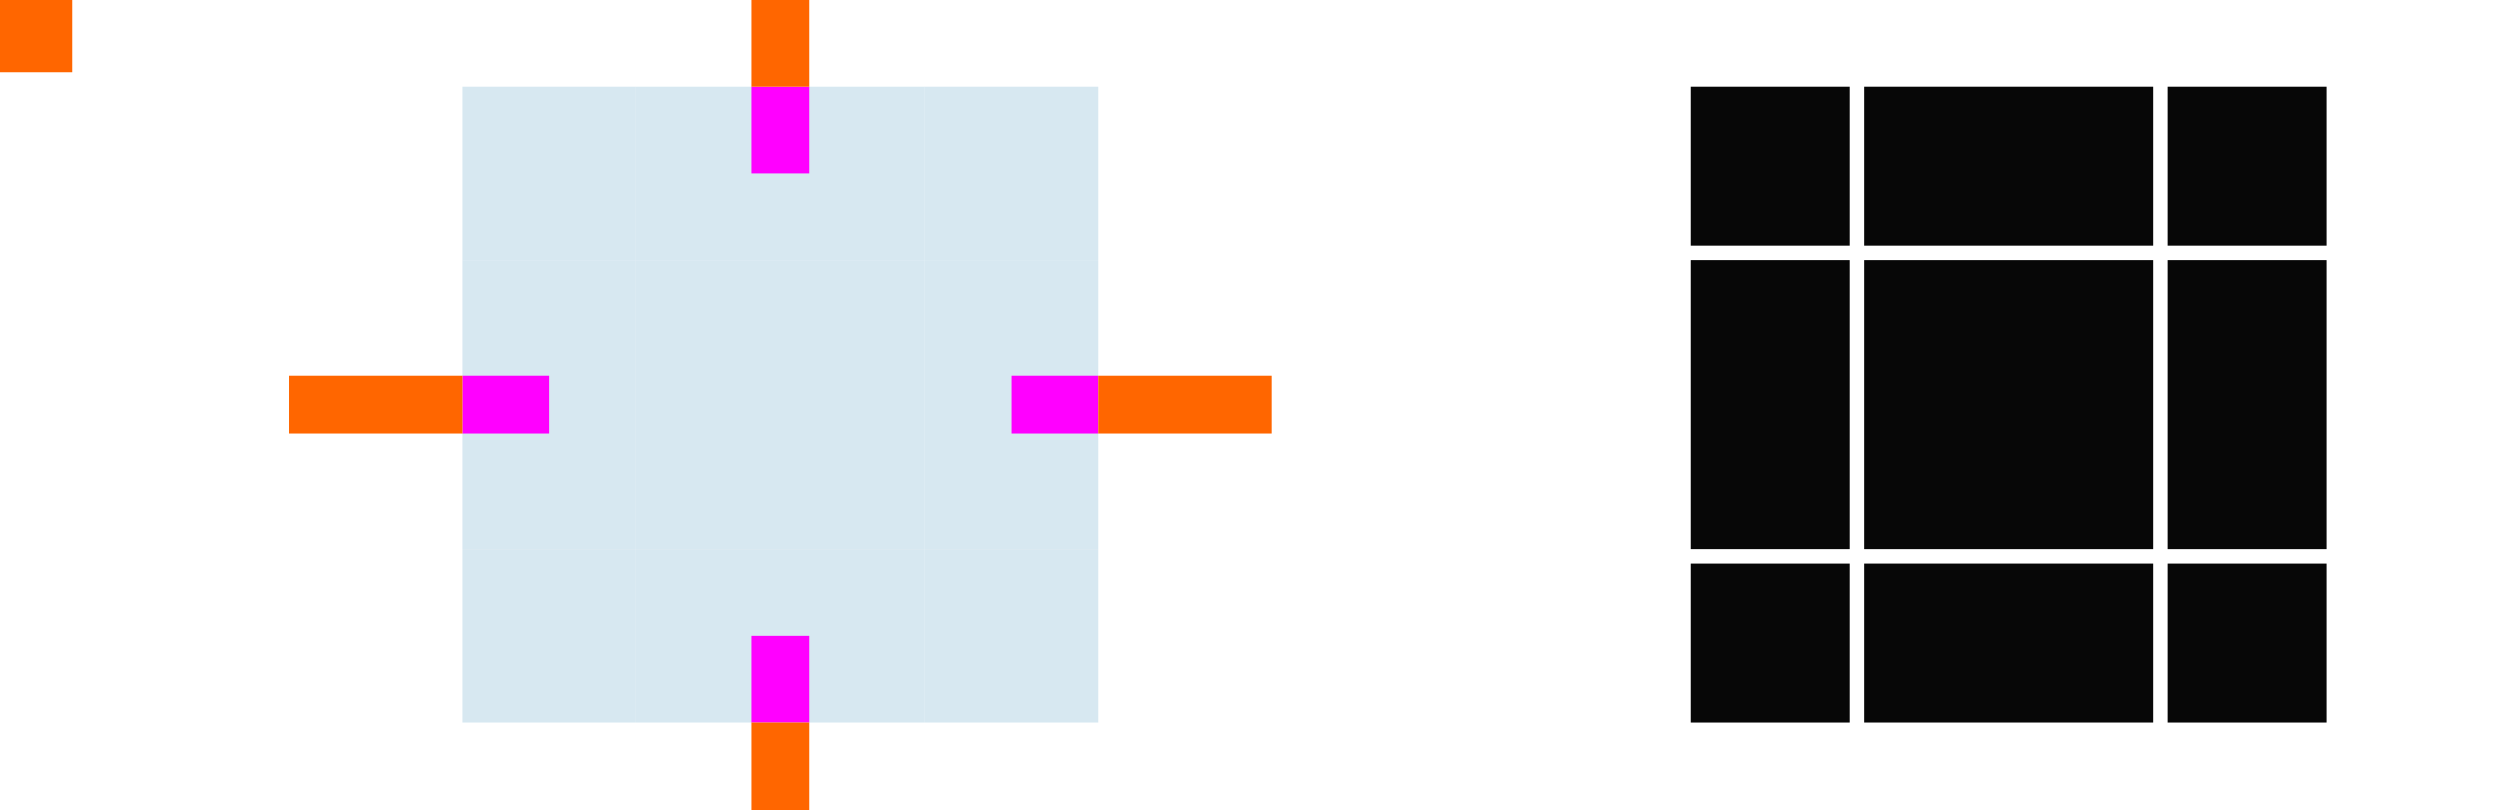
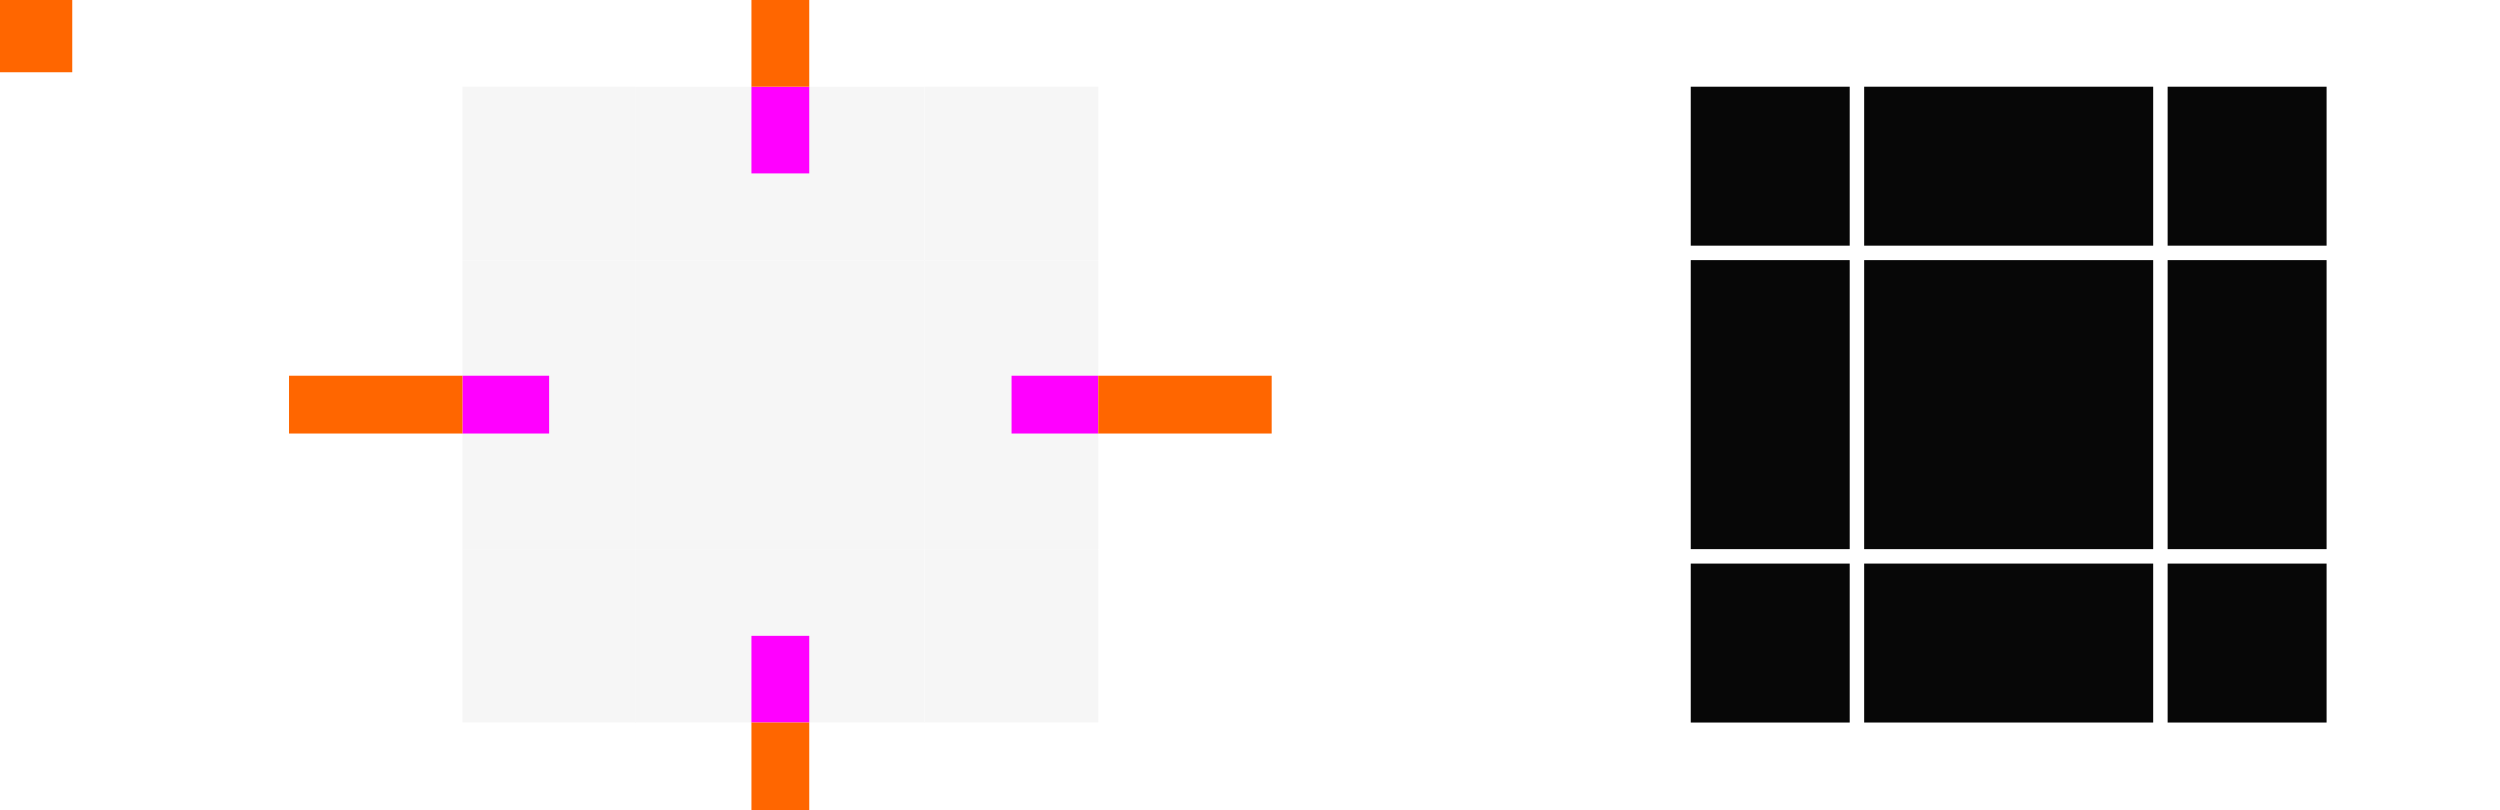
<svg xmlns="http://www.w3.org/2000/svg" xmlns:xlink="http://www.w3.org/1999/xlink" width="173" height="56" version="1.1" viewBox="0 0 173 56" id="svg202">
  <style id="current-color-scheme" type="text/css">.ColorScheme-Text {
        color:#31363b;
        stop-color:#31363b;
      }
      .ColorScheme-Background {
        color:#eff0f1;
        stop-color:#eff0f1;
      }
      .ColorScheme-Highlight {
        color:#3daee9;
        stop-color:#3daee9;
      }
      .ColorScheme-ViewText {
        color:#31363b;
        stop-color:#31363b;
      }
      .ColorScheme-ViewBackground {
        color:#fcfcfc;
        stop-color:#fcfcfc;
      }
      .ColorScheme-ViewHover {
        color:#93cee9;
        stop-color:#93cee9;
      }
      .ColorScheme-ViewFocus{
        color:#3daee9;
        stop-color:#3daee9;
      }
      .ColorScheme-ButtonText {
        color:#31363b;
        stop-color:#31363b;
      }
      .ColorScheme-ButtonBackground {
        color:#eff0f1;
        stop-color:#eff0f1;
      }
      .ColorScheme-ButtonHover {
        color:#93cee9;
        stop-color:#93cee9;
      }
      .ColorScheme-ButtonFocus{
        color:#3daee9;
        stop-color:#3daee9;
      }</style>
  <defs id="defs26">
    <linearGradient id="a">
      <stop stop-opacity=".667" offset="0" id="stop3" />
      <stop stop-opacity="0" offset="1" id="stop5" />
    </linearGradient>
    <linearGradient id="q" x1="-912.36" x2="-906.36" y1="-35" y2="-35" gradientUnits="userSpaceOnUse" xlink:href="#a" />
    <linearGradient id="p" x1="15" x2="9" y1="12" y2="12" gradientUnits="userSpaceOnUse" xlink:href="#a" />
    <radialGradient id="e" cx="22.2" cy="913.97" r="6" gradientTransform="rotate(-90.00001,-405.39,435.59)" gradientUnits="userSpaceOnUse" xlink:href="#a" />
    <linearGradient id="o" x1="19" x2="19" y1="8" y2="2" gradientTransform="translate(58)" gradientUnits="userSpaceOnUse" xlink:href="#a" />
    <linearGradient id="n" x1="55" x2="61" y1="12" y2="12" gradientUnits="userSpaceOnUse" xlink:href="#a" />
    <radialGradient id="d" cx="53.893" cy="911.76" r="6" gradientTransform="translate(59.107,-903.77)" gradientUnits="userSpaceOnUse" xlink:href="#a" />
    <linearGradient id="m" x1="51" x2="51" y1="8" y2="2" gradientTransform="translate(58)" gradientUnits="userSpaceOnUse" xlink:href="#a" />
    <linearGradient id="l" x1="952.36" x2="958.36" y1="-35" y2="-35" gradientUnits="userSpaceOnUse" xlink:href="#a" />
    <linearGradient id="k" x1="19" x2="19" y1="48" y2="54" gradientTransform="translate(58)" gradientUnits="userSpaceOnUse" xlink:href="#a" />
    <radialGradient id="c" cx="7.643" cy="950.36" r="6" gradientTransform="rotate(-179.9999,40.3209,499.18)" gradientUnits="userSpaceOnUse" xlink:href="#a" />
    <linearGradient id="j" x1="15" x2="9" y1="44" y2="44" gradientUnits="userSpaceOnUse" xlink:href="#a" />
    <linearGradient id="i" x1="51" x2="51" y1="48" y2="54" gradientTransform="translate(58)" gradientUnits="userSpaceOnUse" xlink:href="#a" />
    <radialGradient id="b" cx="54.25" cy="945.11" r="6" gradientTransform="matrix(2.1666e-7,1,-0.99999,2.1665e-7,1058.1,-6.2502)" gradientUnits="userSpaceOnUse" xlink:href="#a" />
    <linearGradient id="h" x1="55" x2="61" y1="44" y2="44" gradientUnits="userSpaceOnUse" xlink:href="#a" />
    <linearGradient id="g" x1="-15" x2="-9" y1="932.36" y2="932.36" gradientUnits="userSpaceOnUse" xlink:href="#a" />
    <linearGradient id="f" x1="55" x2="61" y1="932.36" y2="932.36" gradientUnits="userSpaceOnUse" xlink:href="#a" />
    <style type="text/css" id="style24">.ColorScheme-Text {
        color:#31363b;
      }
      .ColorScheme-Background {
        color:#eff0f1;
      }
      .ColorScheme-Highlight {
        color:#3daee9;
      }
      .ColorScheme-ViewText {
        color:#31363b;
      }
      .ColorScheme-ViewBackground {
        color:#fcfcfc;
      }
      .ColorScheme-ViewHover {
        color:#93cee9;
      }
      .ColorScheme-ViewFocus{
        color:#3daee9;
      }
      .ColorScheme-ButtonText {
        color:#31363b;
      }
      .ColorScheme-ButtonBackground {
        color:#eff0f1;
      }
      .ColorScheme-ButtonHover {
        color:#93cee9;
      }
      .ColorScheme-ButtonFocus{
        color:#3daee9;
      }</style>
    <radialGradient xlink:href="#linearGradient4270" id="radialGradient1031" gradientUnits="userSpaceOnUse" gradientTransform="matrix(-1.8522317e-5,-3.666662,2.999999,-1.5154638e-5,-39.99854,1232.695)" cx="77" cy="12" fx="77" fy="12" r="6" />
    <linearGradient id="linearGradient4270">
      <stop id="stop4272" offset="0" style="stop-color:#000000;stop-opacity:0.667" />
      <stop id="stop4274" offset="1" style="stop-color:#000000;stop-opacity:0;" />
    </linearGradient>
    <radialGradient xlink:href="#linearGradient4270" id="radialGradient1025" gradientUnits="userSpaceOnUse" gradientTransform="matrix(-1.8522317e-5,-3.666662,2.999999,-1.5154638e-5,-39.99854,1232.695)" cx="77" cy="12" fx="77" fy="12" r="6" />
    <radialGradient xlink:href="#linearGradient4270" id="radialGradient1019" gradientUnits="userSpaceOnUse" gradientTransform="matrix(-1.8522317e-5,-3.666662,2.999999,-1.5154638e-5,-39.99854,1232.695)" cx="77" cy="12" fx="77" fy="12" r="6" />
    <linearGradient xlink:href="#linearGradient4270" id="linearGradient4950" gradientUnits="userSpaceOnUse" x1="51" y1="932.362" x2="60" y2="932.362" />
    <linearGradient xlink:href="#linearGradient4270" id="linearGradient4948" gradientUnits="userSpaceOnUse" x1="-19" y1="932.362" x2="-10" y2="932.362" />
    <linearGradient xlink:href="#linearGradient4270" id="linearGradient4934" gradientUnits="userSpaceOnUse" x1="948.362" y1="-35" x2="959.362" y2="-35" />
    <radialGradient xlink:href="#linearGradient4270" id="radialGradient994" gradientUnits="userSpaceOnUse" gradientTransform="matrix(-1.8522317e-5,-3.666662,2.999999,-1.5154638e-5,-39.99854,1232.695)" cx="77" cy="12" fx="77" fy="12" r="6" />
    <linearGradient xlink:href="#linearGradient4270" id="linearGradient4920" gradientUnits="userSpaceOnUse" x1="-916.362" y1="-35" x2="-905.362" y2="-35" gradientTransform="matrix(1.500003,0,0,1,458.1841,0)" />
  </defs>
  <g id="shadow-topleft" transform="translate(48.00003,-932.3622)" style="opacity:0">
    <path style="opacity:0.9;fill:url(#radialGradient994);fill-opacity:1;fill-rule:evenodd;stroke:none;stroke-width:2px;stroke-linecap:butt;stroke-linejoin:miter;stroke-opacity:1" d="m -28,926.362 v 24 h 12 c 0,-6.648 5.352,-12 12,-12 v -12 z" id="path4828" />
  </g>
  <rect style="fill:#ff6600" x="0" height="5" width="5" y="-1.4648437e-05" id="hint-tile-center" />
  <g id="top" transform="matrix(0.6250009,0,0,1.999996,32.12496,-1814.721)">
-     <rect y="-51" x="-916.362" height="32" width="6" id="rect4152" style="color:#eff0f1;opacity:0.85;fill:#d0e4ee;fill-opacity:1;stroke:none" transform="matrix(0,-1,-1,0,0,0)" class="ColorScheme-Background" />
+     <rect y="-51" x="-916.362" height="32" width="6" id="rect4152" style="color:#eff0f1;opacity:0.85;fill:#f5f5f5;fill-opacity:1;stroke:none" transform="matrix(0,-1,-1,0,0,0)" class="ColorScheme-Background" />
  </g>
  <g id="topleft" transform="translate(19,-904.3622)">
-     <path id="rect4159" style="opacity:0.85;fill:#d0e4ee;fill-opacity:1;stroke:none;stroke-width:2" d="M 32 6 L 32 12 L 32 18 L 44 18 L 44 6 L 38 6 L 32 6 z " transform="translate(-19,904.3622)" />
+     <path id="rect4159" style="opacity:0.85;fill:#f5f5f5;fill-opacity:1;stroke:none;stroke-width:2" d="M 32 6 L 32 12 L 32 18 L 44 18 L 44 6 L 38 6 L 32 6 z " transform="translate(-19,904.3622)" />
  </g>
  <g id="bottom" transform="matrix(0.6250009,0,0,2.000004,32.12496,-1858.728)">
-     <rect transform="rotate(90)" style="color:#eff0f1;opacity:0.85;fill:#d0e4ee;fill-opacity:1;stroke:none" id="rect4148" width="6" height="32" x="948.362" y="-51" class="ColorScheme-Background" />
+     <rect transform="rotate(90)" style="color:#eff0f1;opacity:0.85;fill:#f5f5f5;fill-opacity:1;stroke:none" id="rect4148" width="6" height="32" x="948.362" y="-51" class="ColorScheme-Background" />
  </g>
  <g id="left" transform="matrix(1.999999,0,0,0.6249986,6.000003,-554.725)">
-     <rect transform="scale(-1,1)" style="color:#eff0f1;opacity:0.85;fill:#d0e4ee;fill-opacity:1;stroke:none" id="rect4144" width="6" height="32" x="-19" y="916.362" class="ColorScheme-Background" />
+     <rect transform="scale(-1,1)" style="color:#eff0f1;opacity:0.85;fill:#f5f5f5;fill-opacity:1;stroke:none" id="rect4144" width="6" height="32" x="-19" y="916.362" class="ColorScheme-Background" />
  </g>
  <g id="right" transform="matrix(1.999998,0,0,0.6249986,-37.99984,-554.725)">
-     <rect y="916.362" x="51" height="32" width="6" id="rect4140" style="color:#eff0f1;opacity:0.85;fill:#d0e4ee;fill-opacity:1;stroke:none" class="ColorScheme-Background" />
+     <rect y="916.362" x="51" height="32" width="6" id="rect4140" style="color:#eff0f1;opacity:0.85;fill:#f5f5f5;fill-opacity:1;stroke:none" class="ColorScheme-Background" />
  </g>
-   <rect class="ColorScheme-Background" y="18" x="44" height="20" width="20" id="center" style="color:#eff0f1;opacity:0.85;fill:#d0e4ee;fill-opacity:1;stroke:none;stroke-width:0.625" />
+   <rect class="ColorScheme-Background" y="18" x="44" height="20" width="20" id="center" style="color:#eff0f1;opacity:0.85;fill:#f5f5f5;fill-opacity:1;stroke:none;stroke-width:0.625" />
  <rect style="fill:#ff00ff;fill-opacity:1;stroke:none;stroke-width:1" id="hint-top-margin" width="4" height="6" x="52" y="6" />
  <rect y="44" x="52" height="6" width="4" id="hint-bottom-margin" style="fill:#ff00ff;fill-opacity:1;stroke:none;stroke-width:1" />
  <rect y="-76" x="26" height="6" width="4" id="hint-right-margin" style="fill:#ff00ff;fill-opacity:1;stroke:none;stroke-width:1" transform="rotate(90)" />
  <rect style="fill:#ff00ff;fill-opacity:1;stroke:none;stroke-width:1" id="hint-left-margin" width="4" height="6" x="26" y="-38" transform="rotate(90)" />
  <g id="shadow-top" transform="matrix(0.625,0,0,1.333333,32.12501,-1203.816)" style="opacity:0">
    <rect transform="matrix(0,-1,-1,0,0,0)" style="opacity:1;fill:none;fill-opacity:1;stroke:none" id="rect4820" width="6" height="32" x="-916.362" y="-51" />
    <rect transform="matrix(0,-1,-1,0,0,0)" style="opacity:0.9;fill:url(#linearGradient4920);fill-opacity:1;stroke:none;stroke-width:1.225" id="rect4822" width="9" height="32" x="-907.362" y="-51" />
    <rect y="-51" x="-911.362" height="32" width="1" id="rect4824" style="opacity:1;fill:none;fill-opacity:1;stroke:none" transform="matrix(0,-1,-1,0,0,0)" />
  </g>
  <g id="shadow-bottom" transform="matrix(0.625,0,0,2,32.12501,-1858.724)" style="opacity:0">
    <rect y="-51" x="948.362" height="32" width="6" id="rect4856" style="opacity:1;fill:none;fill-opacity:1;stroke:none" transform="rotate(90)" />
    <rect y="-51" x="954.362" height="32" width="6" id="rect4858" style="opacity:0.9;fill:url(#linearGradient4934);fill-opacity:1;stroke:none" transform="rotate(90)" />
    <rect transform="rotate(90)" style="opacity:1;fill:none;fill-opacity:1;stroke:none" id="rect4860" width="1" height="32" x="953.362" y="-51" />
  </g>
  <g id="shadow-left" transform="matrix(2,0,0,0.6250013,5.999997,-554.7276)" style="opacity:0">
    <rect y="916.362" x="-19" height="32" width="6" id="rect4892" style="opacity:1;fill:none;fill-opacity:1;stroke:none" transform="scale(-1,1)" />
    <rect y="916.362" x="-13" height="32" width="6" id="rect4894" style="opacity:0.9;fill:url(#linearGradient4948);fill-opacity:1;stroke:none" transform="scale(-1,1)" />
    <rect transform="scale(-1,1)" style="opacity:1;fill:none;fill-opacity:1;stroke:none" id="rect4896" width="1" height="32" x="-14" y="916.362" />
  </g>
  <g id="shadow-right" transform="matrix(2,0,0,0.6250017,-37.99997,-554.7279)" style="opacity:0">
    <rect style="opacity:1;fill:none;fill-opacity:1;stroke:none" id="rect4900" width="6" height="32" x="51" y="916.362" />
    <rect style="opacity:0.9;fill:url(#linearGradient4950);fill-opacity:1;stroke:none" id="rect4902" width="6" height="32" x="57" y="916.362" />
    <rect y="916.362" x="56" height="32" width="1" id="rect4904" style="opacity:1;fill:none;fill-opacity:1;stroke:none" />
  </g>
  <rect y="-6" x="52" height="12" width="4" id="shadow-hint-top-margin" style="fill:#ff6600;fill-opacity:1;stroke:none;stroke-width:1.414" />
  <rect style="fill:#ff6600;fill-opacity:1;stroke:none;stroke-width:1.414" id="shadow-hint-bottom-margin" width="4" height="12" x="52" y="50" />
  <rect transform="rotate(90)" style="fill:#ff6600;fill-opacity:1;stroke:none;stroke-width:1.414" id="shadow-hint-right-margin" width="4" height="12" x="26" y="-88" />
  <rect transform="rotate(90)" y="-32" x="26" height="12" width="4" id="shadow-hint-left-margin" style="fill:#ff6600;fill-opacity:1;stroke:none;stroke-width:1.414" />
  <g id="mask-top" transform="matrix(0.6250002,0,0,0.9166668,117.125,-828.4988)">
    <rect transform="matrix(0,-1,-1,0,0,0)" style="opacity:0.97;fill:#000000;fill-opacity:1;stroke:none;stroke-width:1.549" id="rect4265" width="12" height="32" x="-922.362" y="-51" />
  </g>
  <g id="mask-topleft" transform="matrix(1.1,0,0,1.1,102.7,-995.3984)">
    <path id="path4277" style="opacity:0.97;fill:#000000;fill-opacity:1;stroke-width:2.2" d="M 117 6 L 117 13 L 117 17 L 128 17 L 128 6 L 124 6 L 117 6 z " transform="matrix(0.9090909,0,0,0.9090909,-93.36364,904.9076)" />
  </g>
  <g id="mask-bottom" transform="matrix(0.6250002,0,0,1.100002,117.125,-999.8009)">
    <rect y="-51" x="944.362" height="32" width="10" id="rect4291" style="opacity:0.97;fill:#000000;fill-opacity:1;stroke:none;stroke-width:1.414" transform="rotate(90)" />
  </g>
  <g id="mask-left" transform="matrix(0.9166666,0,0,1,105.0833,-904.3622)">
    <rect y="922.362" x="-25" height="20" width="12" id="rect4317" style="opacity:0.97;fill:#000000;fill-opacity:1;stroke:none;stroke-width:1.225" transform="scale(-1,1)" />
  </g>
  <g id="mask-right" transform="matrix(1.1,0,0,0.6250017,98.29999,-554.7279)">
    <rect style="opacity:0.97;fill:#000000;fill-opacity:1;stroke:none;stroke-width:1.414" id="rect4323" width="10" height="32" x="47" y="916.362" />
  </g>
  <rect style="opacity:0.97;fill:#000000;fill-opacity:1;stroke:none;stroke-width:0.625" id="mask-center" width="20" height="20" x="129" y="18" />
  <g transform="matrix(-1,0,0,1,59.99996,-932.3622)" id="shadow-topright" style="opacity:0">
    <path id="path1015" d="m -28,926.362 v 24 h 12 c 0,-6.648 5.352,-12 12,-12 v -12 z" style="opacity:0.9;fill:url(#radialGradient1019);fill-opacity:1;fill-rule:evenodd;stroke:none;stroke-width:2px;stroke-linecap:butt;stroke-linejoin:miter;stroke-opacity:1" />
  </g>
  <g transform="matrix(1,0,0,-1,48.00003,988.3621)" id="shadow-bottomleft" style="opacity:0">
    <path id="path1021" d="m -28,926.362 v 24 h 12 c 0,-6.648 5.352,-12 12,-12 v -12 z" style="opacity:0.9;fill:url(#radialGradient1025);fill-opacity:1;fill-rule:evenodd;stroke:none;stroke-width:2px;stroke-linecap:butt;stroke-linejoin:miter;stroke-opacity:1" />
  </g>
  <g transform="rotate(-180,29.99999,494.1811)" id="shadow-bottomright" style="opacity:0">
    <path id="path1027" d="m -28,926.362 v 24 h 12 c 0,-6.648 5.352,-12 12,-12 v -12 z" style="opacity:0.9;fill:url(#radialGradient1031);fill-opacity:1;fill-rule:evenodd;stroke:none;stroke-width:2px;stroke-linecap:butt;stroke-linejoin:miter;stroke-opacity:1" />
  </g>
  <rect style="color:#eff0f1;opacity:0;fill:#1a1a1a;fill-opacity:1;stroke:none;stroke-width:0.625" id="shadow-center" width="20" height="20" x="45" y="68.866" class="ColorScheme-Background" />
  <use x="0" y="0" xlink:href="#topleft" id="topright" transform="matrix(-1,0,0,1,108,0)" width="100%" height="100%" />
  <use x="0" y="0" xlink:href="#topleft" id="bottomleft" transform="matrix(1,0,0,-1,9.2939377e-7,56.00001)" width="100%" height="100%" />
  <use x="0" y="0" xlink:href="#topleft" id="bottomright" transform="rotate(-180,54,28.00001)" width="100%" height="100%" />
  <use x="0" y="0" xlink:href="#mask-topleft" id="mask-topright" transform="matrix(-1,0,0,1,278,-2.0170001e-6)" width="100%" height="100%" />
  <use x="0" y="0" xlink:href="#mask-topleft" id="mask-bottomleft" transform="matrix(1,0,0,-1,-5.28e-7,56)" width="100%" height="100%" />
  <use x="0" y="0" xlink:href="#mask-topleft" id="mask-bottomright" transform="rotate(-180,139,28)" width="100%" height="100%" />
</svg>
